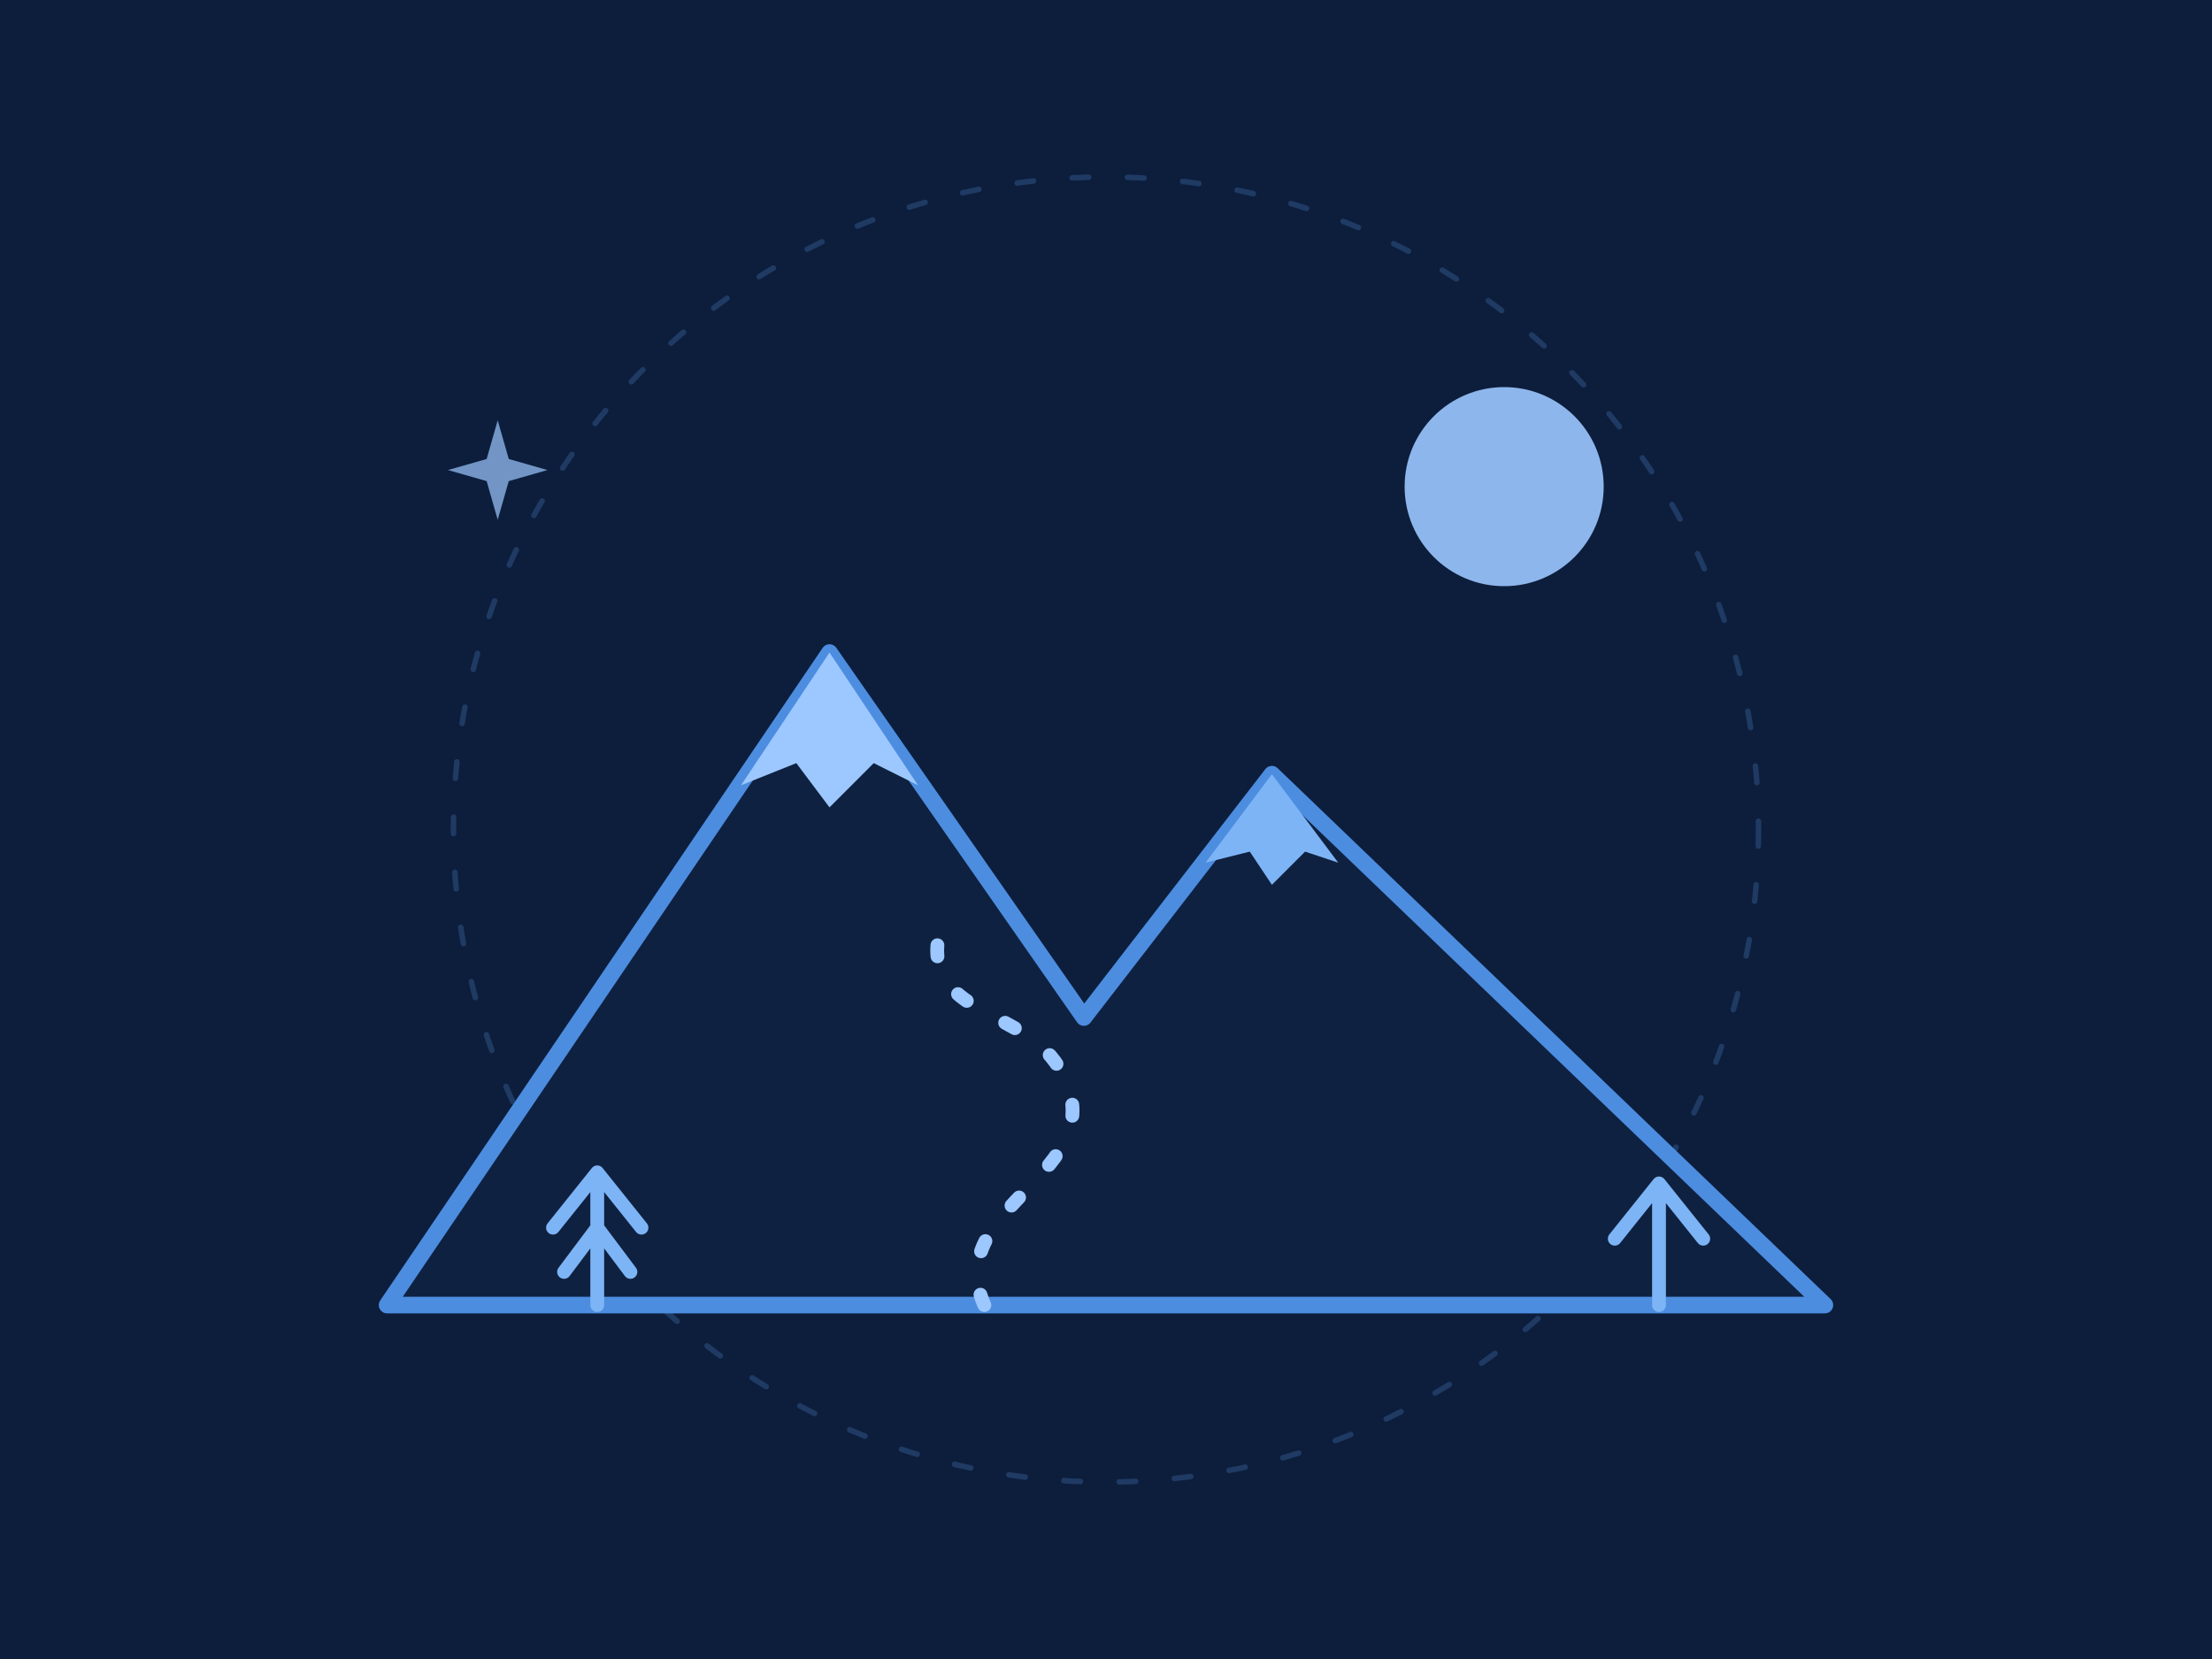
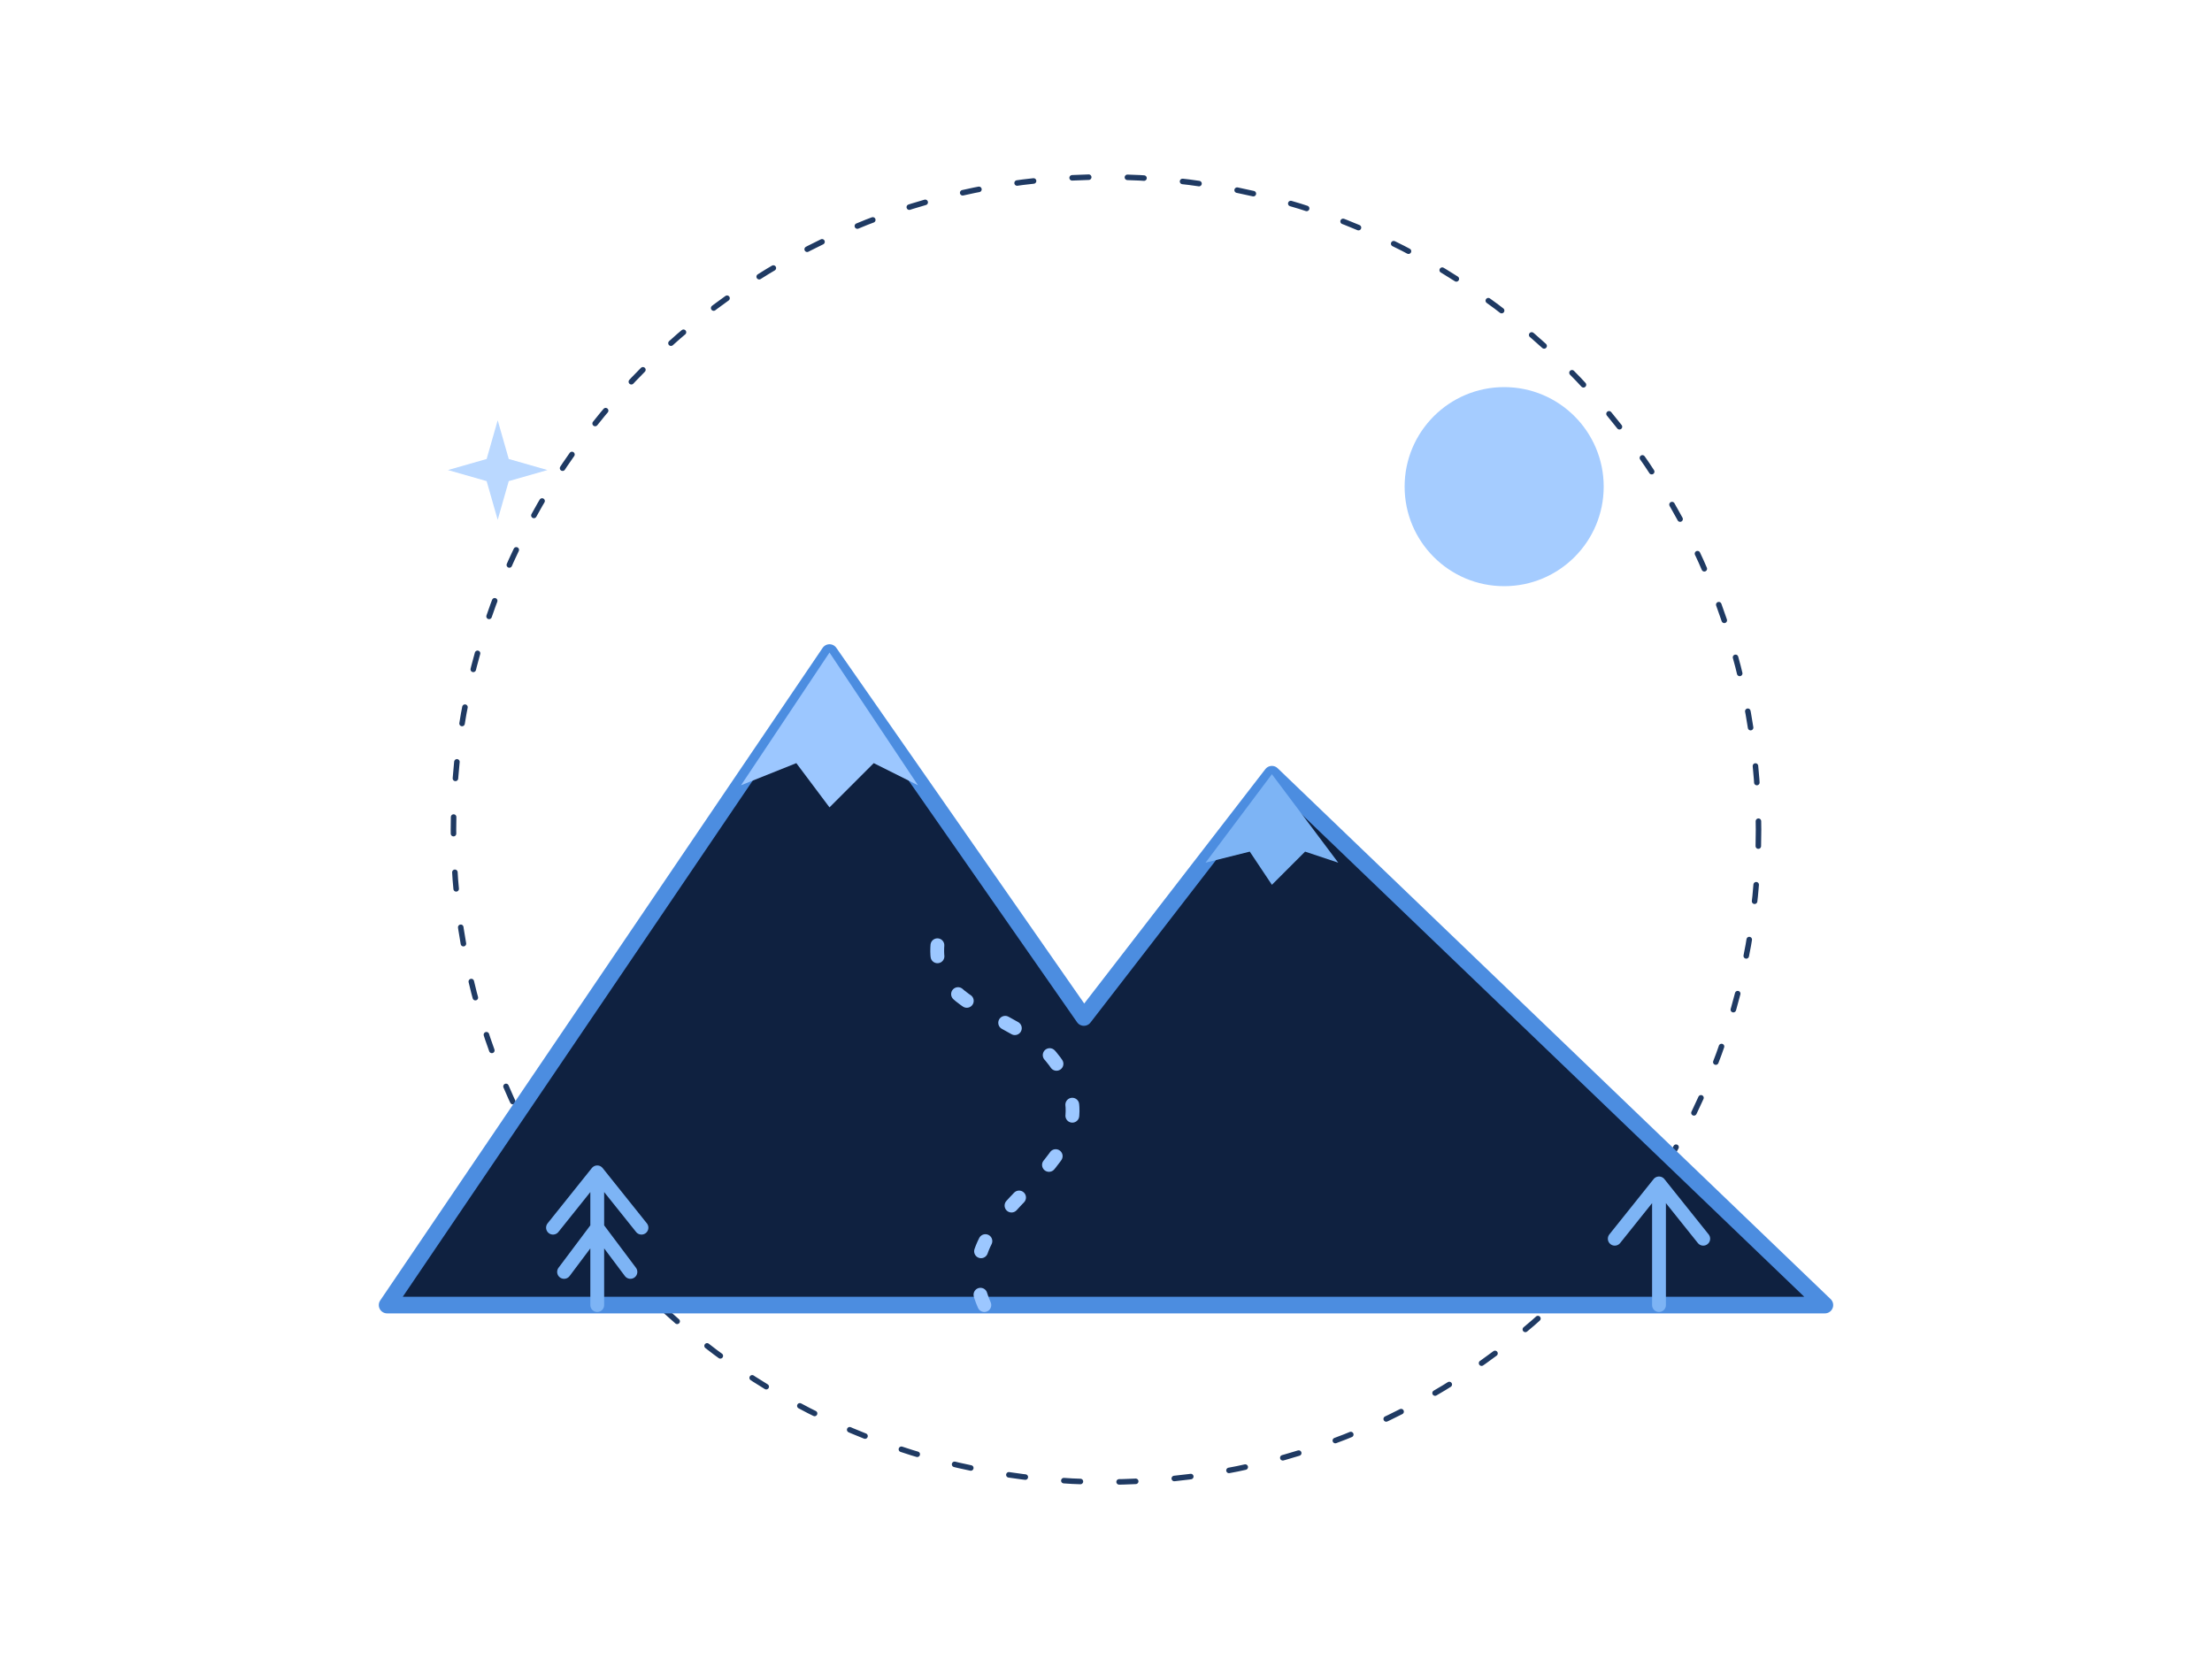
<svg xmlns="http://www.w3.org/2000/svg" viewBox="0 0 400 300" fill="none" stroke-linecap="round" stroke-linejoin="round">
-   <rect width="400" height="300" fill="#0C1E3C" />
  <circle cx="200" cy="150" r="118" stroke="#1F3A63" stroke-dasharray="3 7" />
  <circle cx="272" cy="88" r="18" fill="#9CC7FF" fill-opacity=".9" />
  <path d="M70 236l80-118 46 66 34-44 100 96z" fill="#0F2140" stroke="#4C8DE0" stroke-width="3" />
  <path d="M150 118l-16 24 10-4 6 8 8-8 8 4z" fill="#9CC7FF" />
  <path d="M230 140l-12 16 8-2 4 6 6-6 6 2z" fill="#7DB4F5" />
  <path d="M178 236c-8-18 24-24 14-42-6-12-26-10-22-26" stroke="#9CC7FF" stroke-width="2.5" stroke-dasharray="2 8" />
  <g stroke="#7DB4F5" stroke-width="2.5">
    <path d="M108 236v-22M100 222l8-10 8 10M102 230l6-8 6 8" />
    <path d="M300 236v-20M292 224l8-10 8 10" />
  </g>
  <path d="M90 76l2 7 7 2-7 2-2 7-2-7-7-2 7-2z" fill="#9CC7FF" opacity=".7" />
</svg>
